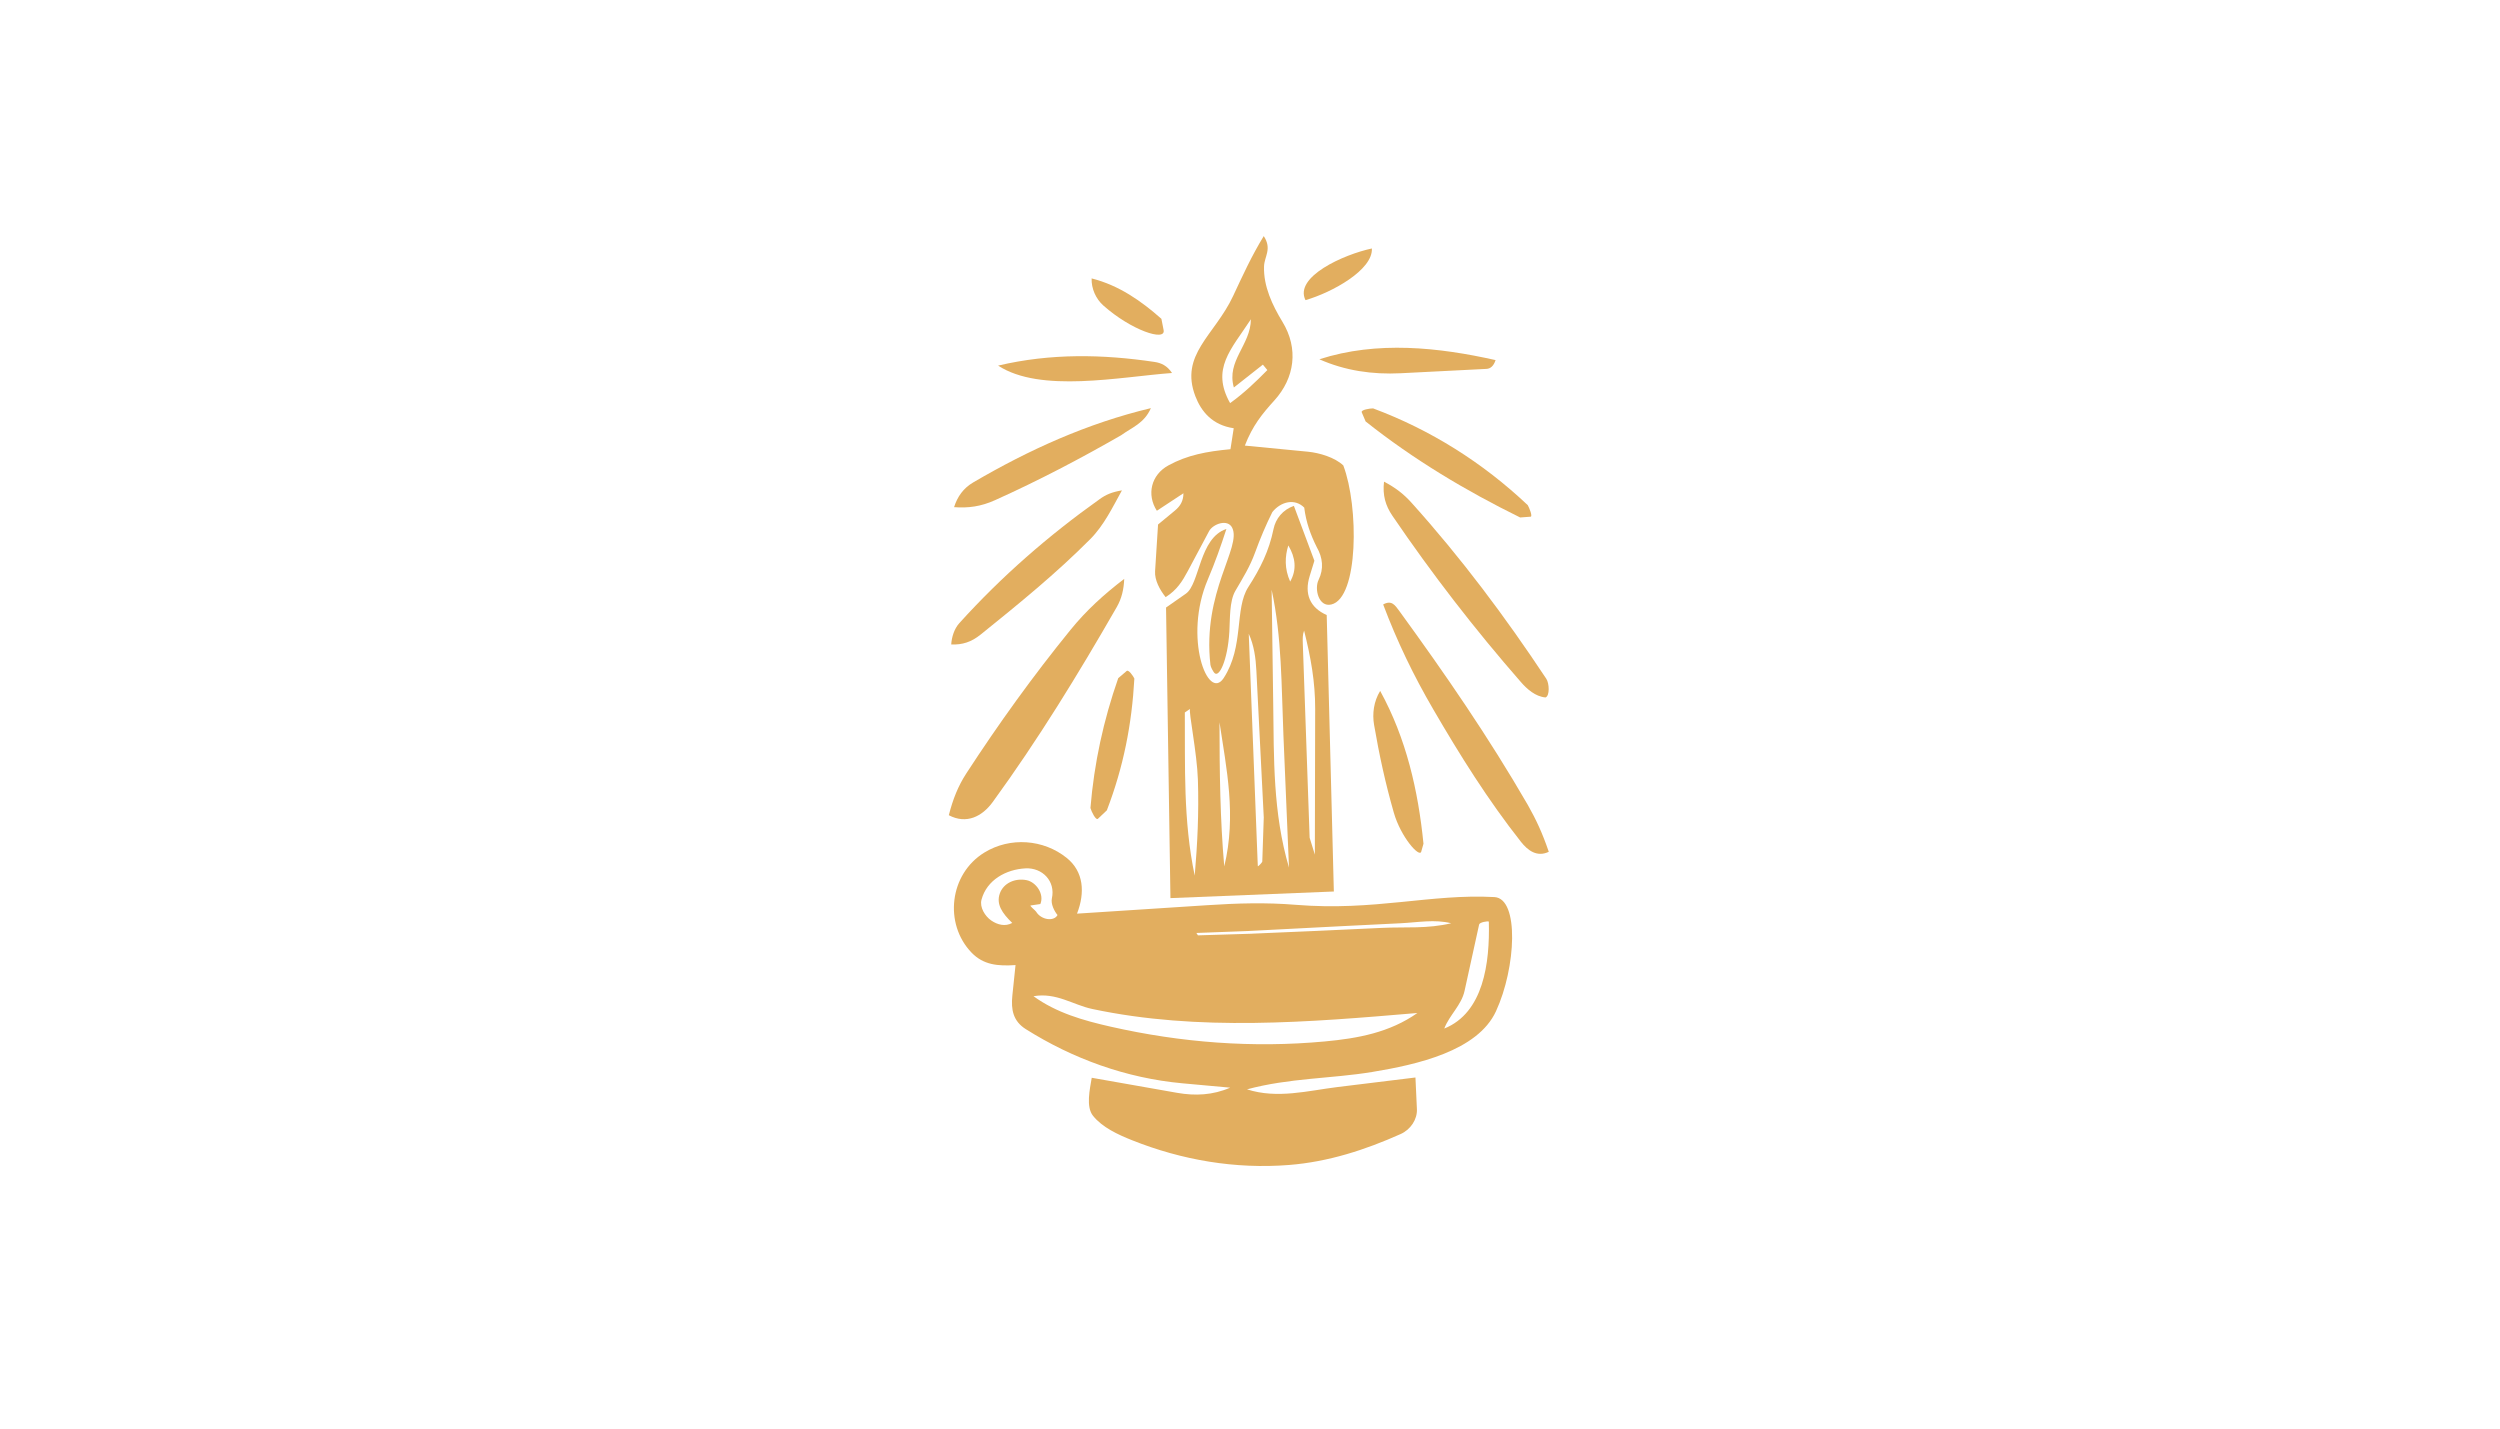
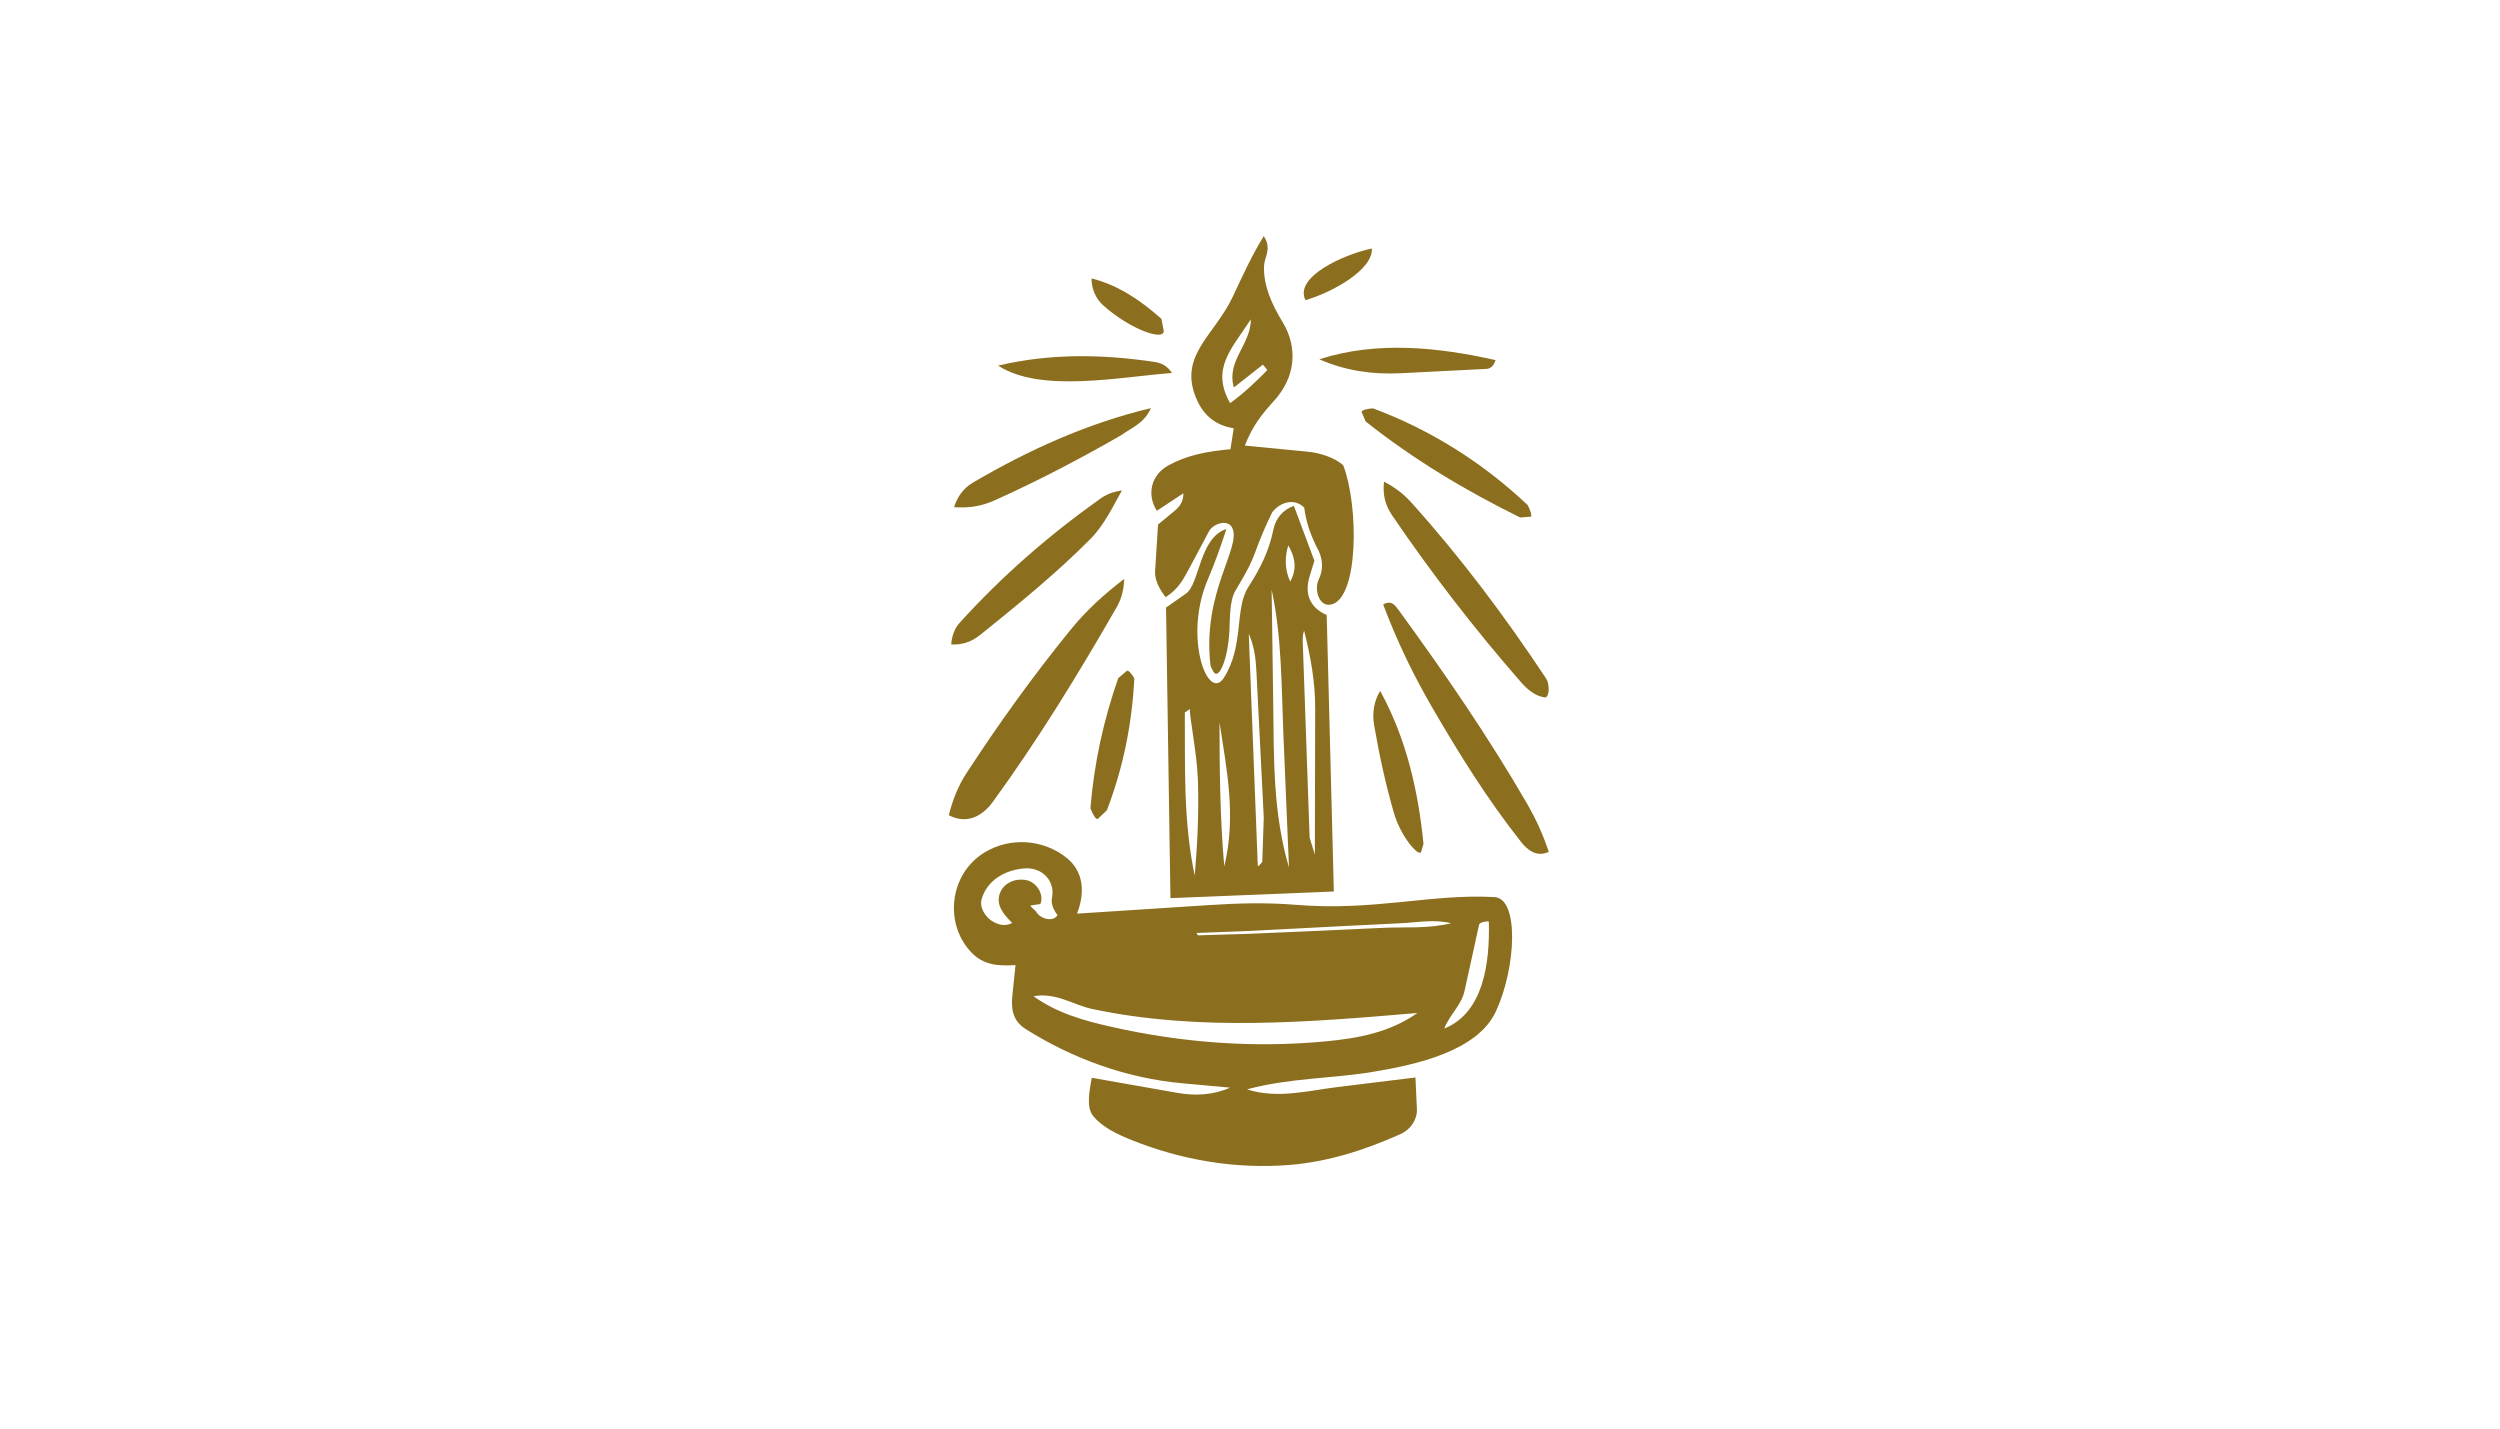
- <svg xmlns="http://www.w3.org/2000/svg" fill="#e2ae5f" id="Layer_1" version="1.1" viewBox="0 0 700.08 400.08">
+ <svg xmlns="http://www.w3.org/2000/svg" fill="#8B6F1E" id="Layer_1" version="1.1" viewBox="0 0 700.08 400.08">
  <path d="M396.37,301.72l.41,8.88c.13,2.86-1.76,5.72-4.56,6.97-9.86,4.41-20.24,7.79-31.23,8.66-15.07,1.2-30.03-1.37-43.95-6.92-3.97-1.58-8.37-3.61-10.96-6.85-2.02-2.52-.9-7.37-.36-10.65l23.93,4.22c4.99.88,9.97.67,14.84-1.45l-13.37-1.22c-15.74-1.44-30.67-6.86-43.88-15.18-3.52-2.22-4.16-5.43-3.75-9.37l.89-8.56c-4.98.34-9-.05-12.31-3.48-7.8-8.1-6.2-22.01,3.57-28.02,7.23-4.45,16.6-3.72,23.07,1.49,4.77,3.84,5.18,9.7,2.89,15.61l36.53-2.37c8.4-.55,16.39-.79,24.76-.1,22.06,1.8,37.72-3.14,55.59-2.17,7.02.38,6.06,19.81.44,31.98-5.15,11.15-22.15,14.93-34.62,16.99-11.58,1.91-23.1,1.65-35.1,4.87,8.49,2.74,17.11.37,25.33-.64l21.86-2.68ZM290.17,255.34c1.42,2.29,4.97,2.78,5.97.9-.9-1.08-1.92-3.11-1.58-4.65,1.07-4.82-2.65-8.66-7.38-8.42-5.46.28-10.86,3.25-12.33,8.77-.57,2.13,1,4.64,2.73,5.83s3.91,1.78,5.88.68c-2.86-2.76-4.52-5.26-3.49-8.22s4.3-4.39,7.49-3.76c2.69.54,5.04,3.91,3.87,6.69l-2.71.4c-.41.06,1.32,1.39,1.55,1.76ZM350.54,261.46l18.2-.78,18.38-.85c6.47-.3,12.57.31,19.26-1.29-4.66-1.16-9.29-.24-14.12,0l-16.2.8-13.91.72-12.77.66-14.35.54.43.67,15.08-.46ZM416.92,258.07c-.39-.18-2.58.19-2.72.83l-4.08,18.59c-.88,4.01-4.25,6.78-5.68,10.54,10.96-4.41,12.79-18.27,12.48-29.96ZM396.93,283.67c-30.44,2.58-61.25,5.21-91.05-1.12-5.42-1.15-10.08-4.69-16.47-3.58,6.43,4.66,13.97,6.8,21.61,8.53,19.76,4.48,39.82,6.01,59.96,4.14,9.24-.86,18.14-2.48,25.94-7.97Z" />
  <path d="M332.08,166.25c3.93-2.75,3.69-15.63,11.35-18.12-1.55,4.79-3.16,9.35-5.21,14.17-6.9,16.2.04,34.36,4.46,27.56,5.78-8.9,2.96-19.37,6.89-25.47,3.41-5.3,5.79-10.07,7.06-16.25.59-2.89,2.59-5.4,5.7-6.48l5.74,15.37-1.33,4.32c-1.52,4.95.06,8.8,4.78,10.88l2,77.42-45.76,1.85-1.23-81.37,5.55-3.88ZM361.29,162.86c1.91-3.33,1.49-6.75-.52-10.12-.97,3.07-1.1,6.53.52,10.12ZM360.96,242.96l-1.56-37.06c-.58-13.88-.41-27.38-3.3-40.75l.44,31.81c.21,15.45-.1,30.64,4.42,46ZM368.2,239.32l.09-40.82c.02-7.51-1.22-14.42-3.1-21.9-.43,1.07-.41,2.27-.36,3.68l1.91,54.31,1.46,4.73ZM353.9,229.03l-2.07-41.16c-.18-3.64-.67-7.17-2.14-10.39l2.47,63.45.07,1.61c.01.26,1.24-1.03,1.25-1.29l.41-12.21ZM335.45,218.35c-.25-7.59-2.66-19.18-2.19-19.81.06-.08-.98.65-1.47.98.11,15.12-.49,30.15,2.77,45.69.76-8.88,1.19-17.58.89-26.86ZM342.83,242.62c3.46-14.23.59-27.5-1.33-40.37.01,13.95.18,27.35,1.33,40.37Z" />
  <path d="M344.26,176.89c-.47,8.07-2.9,13.05-4.21,11.53-.37-.42-1.02-1.63-1.09-2.23-2.34-20.5,8.79-32.9,6.1-38.39-1.28-2.61-5.43-1.04-6.48.94l-5.91,11.09c-1.59,2.98-3.09,5.39-6.25,7.39-1.65-2.04-3.12-4.8-2.96-7.25l.83-13.09,4.72-3.9c1.52-1.26,2.38-2.69,2.39-4.85l-7.44,4.9c-2.91-4.48-1.65-10.06,3.26-12.72,5.3-2.89,10.67-3.89,17.35-4.52l.91-5.87c-6.02-.88-9.11-4.73-10.72-8.91-4.52-11.71,5.4-17.12,10.54-28.1,2.72-5.81,5.15-11.16,8.59-16.8,2.38,3.63.17,5.65.08,8.5-.18,5.54,2.33,10.87,5.16,15.51,4.56,7.5,3.46,15.7-2.29,22.04-3.39,3.74-6.08,7.03-8.24,12.62l17.64,1.71c3.27.32,7.55,1.6,9.93,3.85,4.37,11.51,4.3,37.18-3.38,38.94-3.52.81-4.78-4.36-3.55-6.88,1.53-3.13,1.16-6.28-.5-9.17-1.79-3.57-3.01-7.07-3.51-11.08-2.62-2.64-6.53-1.73-8.93,1.24-1.82,3.65-3.39,7.36-4.82,11.29-1.43,3.96-3.35,7.02-5.54,10.78-1.69,2.9-1.47,7.79-1.68,11.43ZM353.64,102.11l-8.12,6.4c-2.15-7.52,4.7-11.82,4.77-19.11-5.52,8.46-11.25,13.86-5.82,23.49,3.92-2.84,7.01-5.79,10.43-9.26l-1.25-1.52Z" />
  <path d="M265.7,228.28c1.15-4.5,2.61-8.18,4.9-11.7,9.09-13.97,18.65-27.25,29.16-40.18,4.52-5.56,9.4-9.96,15.06-14.3-.12,2.9-.69,5.47-2.11,7.93-10.82,18.83-22.01,37.11-34.73,54.58-2.92,4.01-7.32,6.3-12.29,3.67Z" />
  <path d="M433.71,238.53c-3.27,1.57-5.86-.34-7.79-2.79-9.24-11.72-17-24.11-24.56-37.1-5.53-9.49-10.13-19.02-14.03-29.37,2.36-1.3,3.29.14,4.54,1.85,12.88,17.7,25.02,35.35,35.97,54.29,2.34,4.16,4.05,7.78,5.87,13.13Z" />
  <path d="M432.8,195.31c-2.86-.25-5.2-2.36-6.91-4.32-12.97-14.85-24.84-30.21-35.94-46.51-2-2.93-2.81-5.82-2.38-9.6,3.17,1.67,5.43,3.38,7.68,5.88,13.94,15.49,26.24,31.94,37.77,49.33.83,1.25,1.01,4.78-.23,5.22Z" />
  <path d="M274.59,177.71c-2.58,2.08-5.07,2.88-8.22,2.77.13-1.99.8-4.36,2.29-6,11.85-13.1,24.9-24.47,39.3-34.72,1.75-1.25,3.37-1.96,6.22-2.44-2.61,4.7-5,9.76-8.88,13.66-9.61,9.66-19.89,18.01-30.7,26.73Z" />
  <path d="M278.63,140.07c-3.95,1.78-7.51,2.25-11.46,1.95.95-2.98,2.61-5.31,5.35-6.92,15.66-9.17,32-16.57,49.77-20.81-1.87,4.28-5.32,5.39-8.33,7.59-11.5,6.6-22.92,12.6-35.33,18.19Z" />
  <path d="M427.82,141.46c.43.74,1.42,3.18.8,3.23l-2.93.22c-15.33-7.55-29.84-16.23-43.27-26.89l-1.09-2.56c-.3-.7,2.29-1.1,3.18-1.1,16.08,6.01,30.63,15.12,43.3,27.09Z" />
  <path d="M398,238.48c-.51,1.8-5.74-4.1-7.69-10.92-2.38-8.32-4.07-16.13-5.53-24.61-.52-3.04-.11-6.51,1.71-9.47,7.31,13.29,10.65,27.93,12.13,42.79l-.63,2.21Z" />
  <path d="M416.27,103.3l-24.04,1.22c-7.88.4-15.56-.71-22.77-3.91,16.15-5.23,33.46-3.34,49.35.23-.53,1.64-1.44,2.41-2.54,2.46Z" />
  <path d="M328.21,104.45c-14.65,1.08-36.83,5.69-48.71-2.07,14.79-3.49,29.33-3.18,43.78-1.03,1.92.29,3.55,1.04,4.93,3.11Z" />
  <path d="M309.97,226.9l-2.5,2.37c-.6.57-1.85-2.03-2.11-3.01,1.04-12.58,3.65-24.53,7.78-36.35l2.37-2.02c.52-.44,1.78,1.35,2.15,2.13-.71,12.78-3.04,24.72-7.7,36.88Z" />
  <path d="M325.85,92.44c.64,3.28-9.07.05-16.87-6.88-2.11-1.88-3.39-4.75-3.29-7.6,7.73,1.97,13.92,6.35,19.54,11.32l.62,3.16Z" />
  <path d="M365.58,84.05c-3.27-6.52,10.69-12.79,18.59-14.47.32,5.97-11.06,12.29-18.59,14.47Z" />
</svg>
